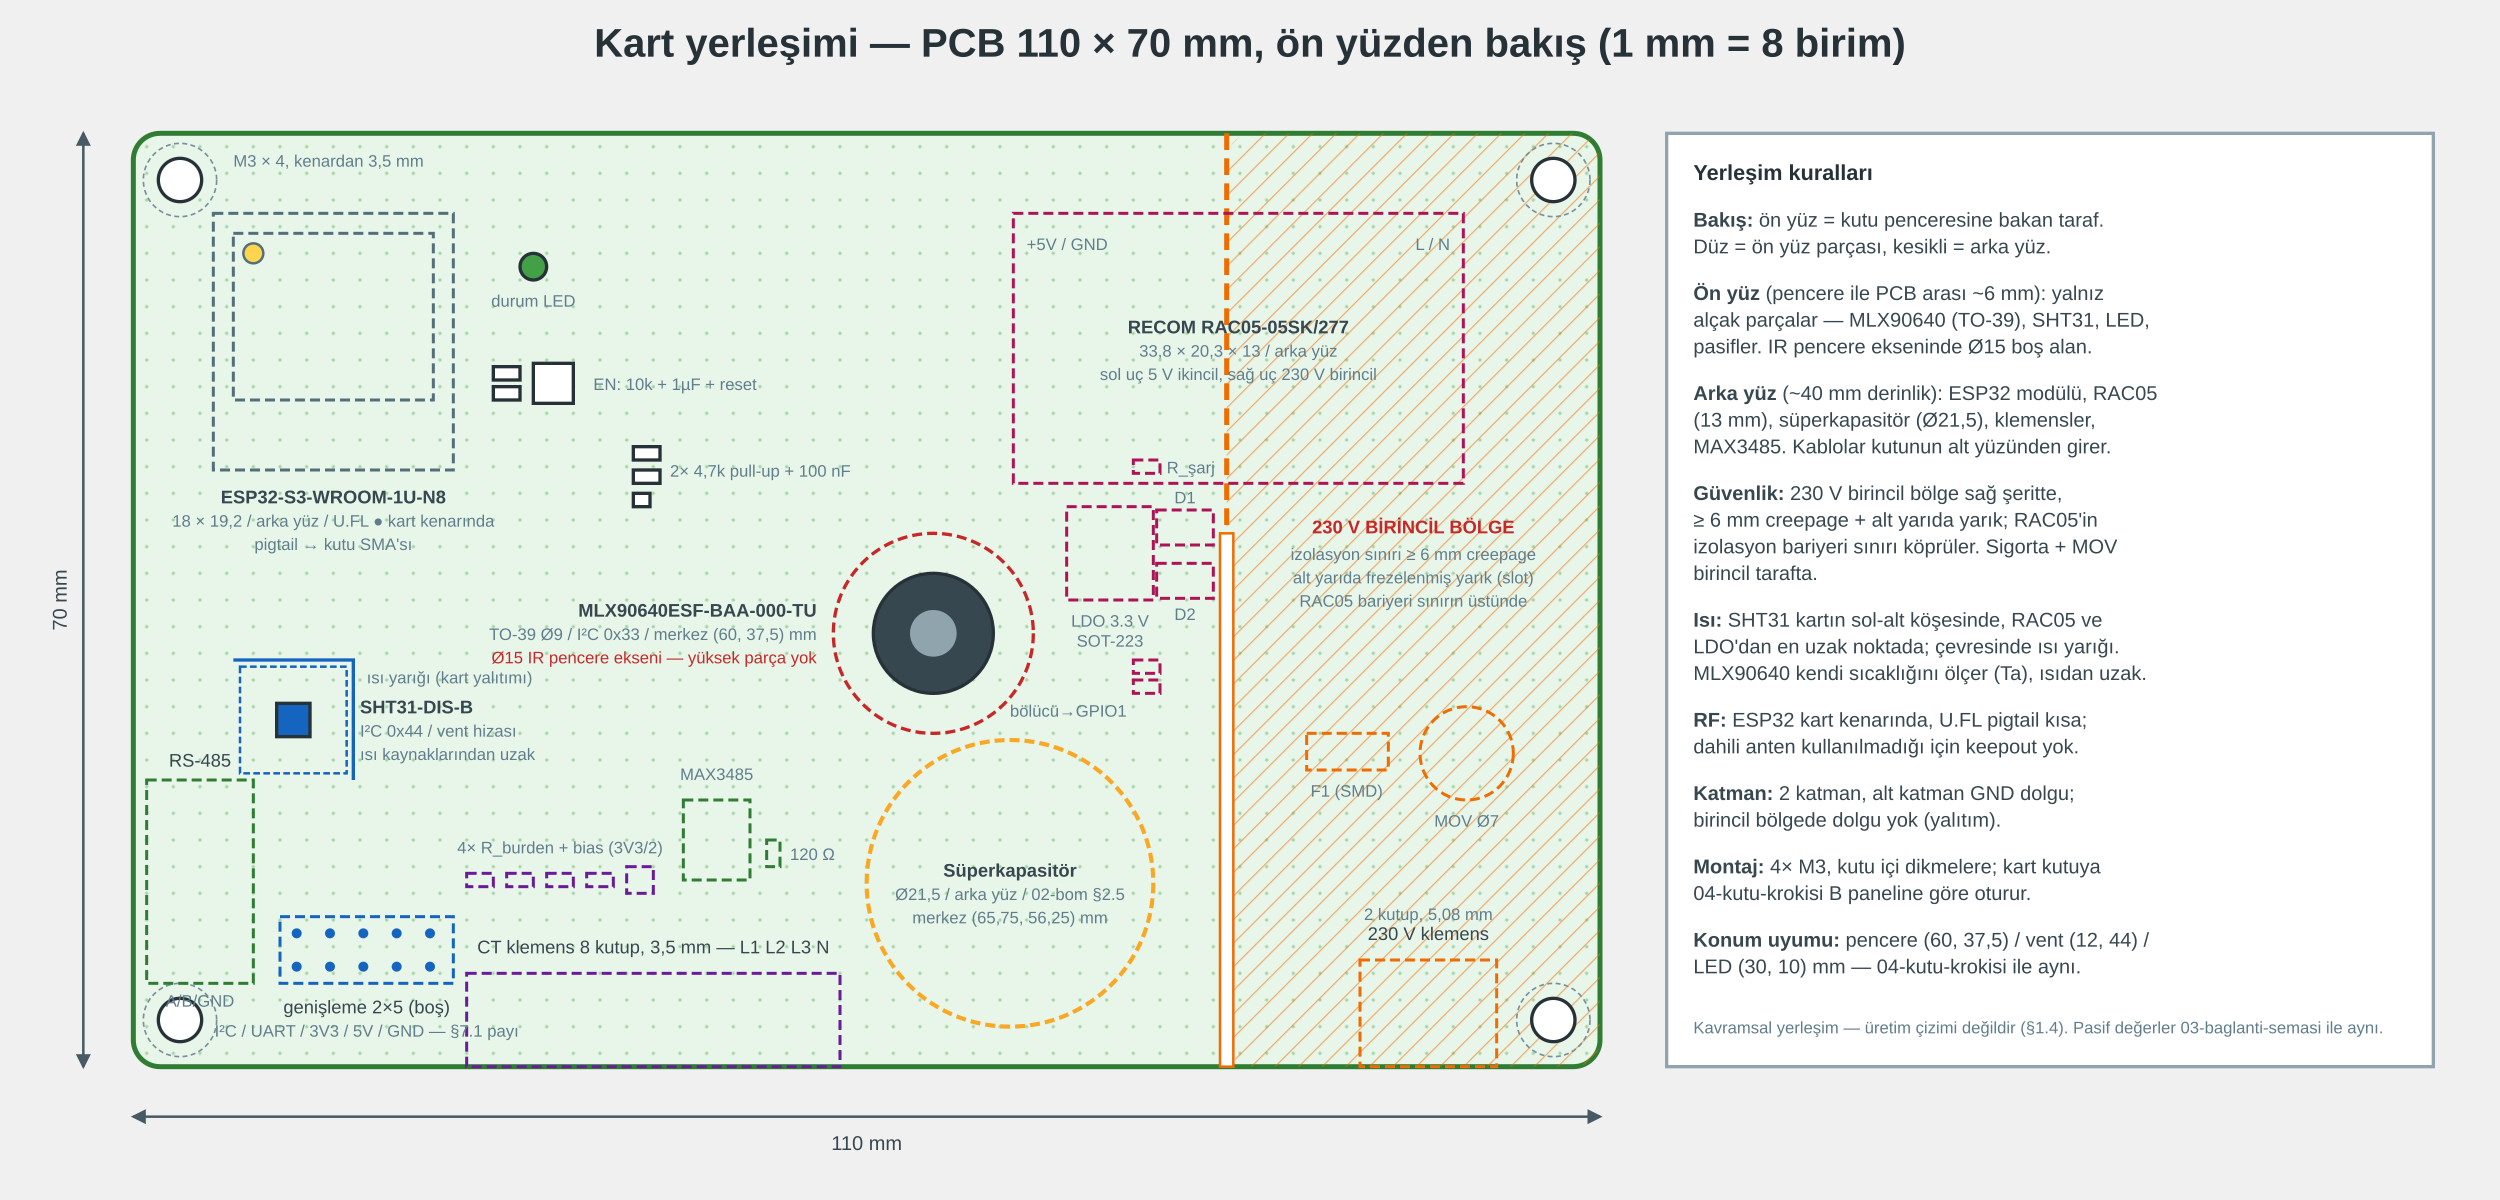
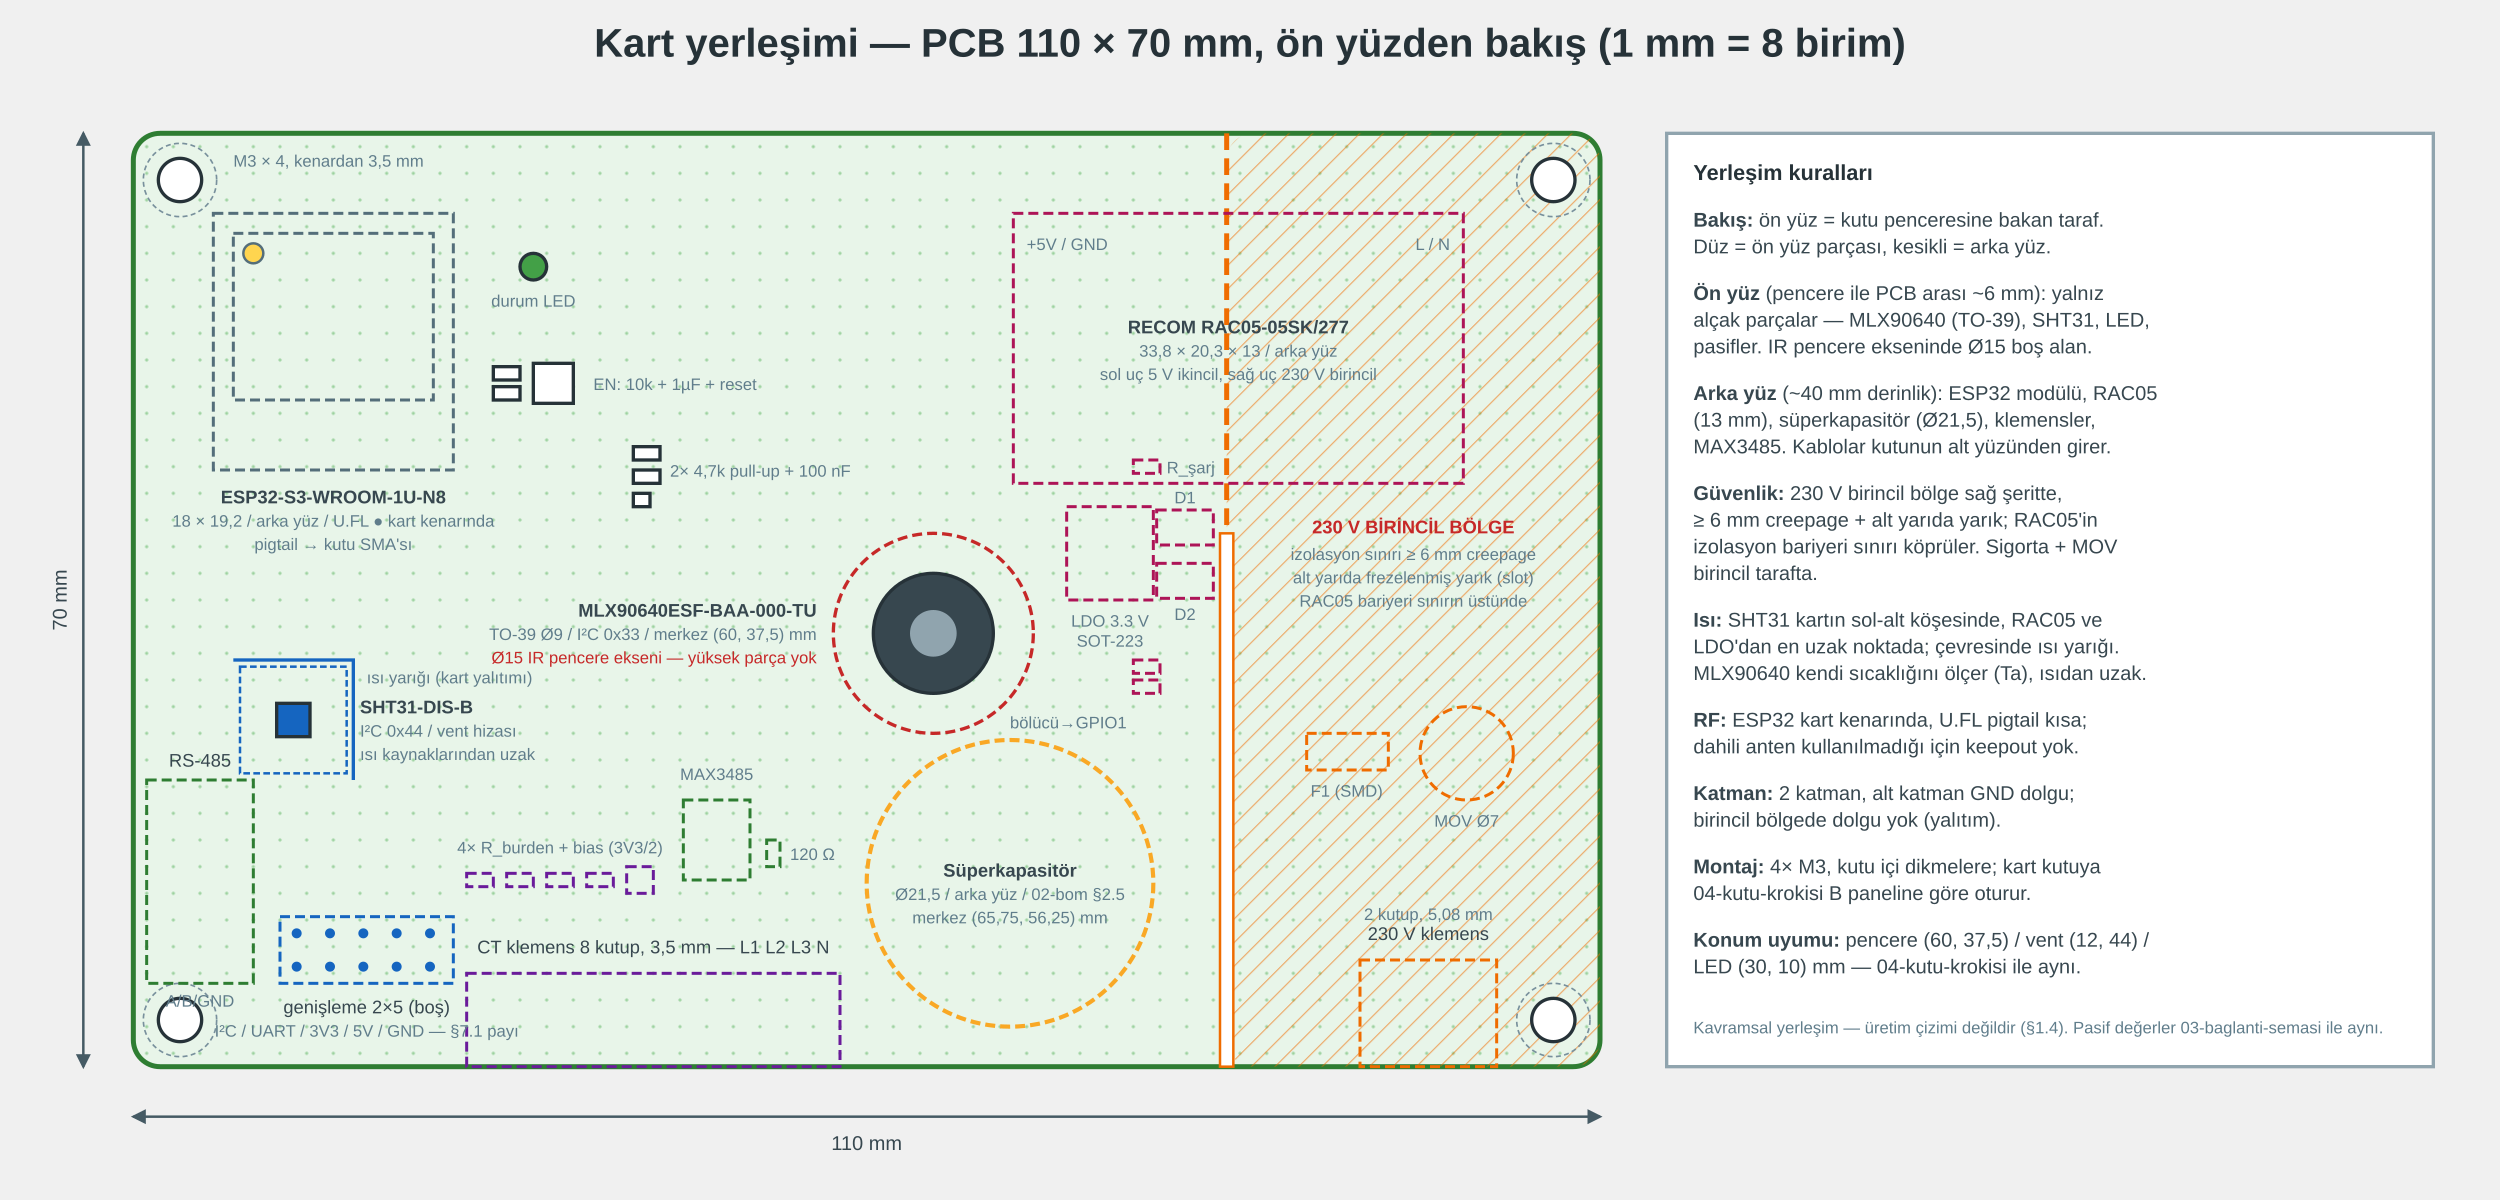
<svg xmlns="http://www.w3.org/2000/svg" viewBox="0 0 1500 720" width="100%" style="max-width:1200px;background:#fff;font-family:Arial,Helvetica,sans-serif;font-size:12px">
  <defs>
    <pattern id="pcb" width="16" height="16" patternUnits="userSpaceOnUse">
      <rect width="16" height="16" fill="#e8f5e9" />
      <circle cx="8" cy="8" r="1" fill="#a5d6a7" />
    </pattern>
    <pattern id="hv" width="10" height="10" patternTransform="rotate(45)" patternUnits="userSpaceOnUse">
      <line x1="0" y1="0" x2="0" y2="10" stroke="#ef6c00" stroke-width="1.5" opacity="0.5" />
    </pattern>
    <marker id="dim" markerWidth="10" markerHeight="10" refX="5" refY="3" orient="auto-start-reverse">
      <path d="M0,0 L6,3 L0,6 z" fill="#455a64" />
    </marker>
  </defs>
  <style>
    .front{fill:#fff;stroke:#263238;stroke-width:2}
    .back{fill:none;stroke:#546e7a;stroke-width:1.8;stroke-dasharray:6 3}
    .lbl{font-size:11px;fill:#37474f}
    .sub{font-size:10px;fill:#607d8b}
    .ttl{font-size:13px;font-weight:700;fill:#263238}
    .note{font-size:12px;fill:#37474f}
    .warn{fill:#c62828}
  </style>
  <text x="750" y="34" text-anchor="middle" font-size="24" font-weight="700" fill="#263238">Kart yerleşimi — PCB 110 × 70 mm, ön yüzden bakış (1 mm = 8 birim)</text>
  <g transform="translate(80,80)">
    <rect x="0" y="0" width="880" height="560" rx="16" fill="url(#pcb)" stroke="#2e7d32" stroke-width="3" />
    <rect x="656" y="0" width="224" height="560" rx="16" fill="url(#hv)" />
    <line x1="656" y1="0" x2="656" y2="560" stroke="#ef6c00" stroke-width="3" stroke-dasharray="10 5" />
    <rect x="652" y="240" width="8" height="320" fill="#fff" stroke="#ef6c00" stroke-width="1.5" />
    <text x="768" y="240" text-anchor="middle" class="lbl warn" font-weight="700">230 V BİRİNCİL BÖLGE</text>
    <text x="768" y="256" text-anchor="middle" class="sub">izolasyon sınırı ≥ 6 mm creepage</text>
    <text x="768" y="270" text-anchor="middle" class="sub">alt yarıda frezelenmiş yarık (slot)</text>
    <text x="768" y="284" text-anchor="middle" class="sub">RAC05 bariyeri sınırın üstünde</text>
    <g fill="#fff" stroke="#263238" stroke-width="2">
      <circle cx="28" cy="28" r="13" />
      <circle cx="852" cy="28" r="13" />
      <circle cx="28" cy="532" r="13" />
      <circle cx="852" cy="532" r="13" />
    </g>
    <g fill="none" stroke="#78909c" stroke-width="1" stroke-dasharray="3 2">
      <circle cx="28" cy="28" r="22" />
      <circle cx="852" cy="28" r="22" />
      <circle cx="28" cy="532" r="22" />
      <circle cx="852" cy="532" r="22" />
    </g>
    <text x="60" y="20" class="sub">M3 × 4, kenardan 3,5 mm</text>
    <circle cx="480" cy="300" r="60" fill="none" stroke="#c62828" stroke-width="2" stroke-dasharray="6 3" />
    <circle cx="480" cy="300" r="36" class="front" style="fill:#37474f" />
    <circle cx="480" cy="300" r="14" fill="#90a4ae" />
    <text x="410" y="290" text-anchor="end" class="lbl" font-weight="700">MLX90640ESF-BAA-000-TU</text>
    <text x="410" y="304" text-anchor="end" class="sub">TO-39 Ø9 / I²C 0x33 / merkez (60, 37,5) mm</text>
    <text x="410" y="318" text-anchor="end" class="sub warn">Ø15 IR pencere ekseni — yüksek parça yok</text>
    <rect x="300" y="188" width="16" height="8" class="front" />
    <rect x="300" y="202" width="16" height="8" class="front" />
    <rect x="300" y="216" width="10" height="8" class="front" />
    <text x="322" y="206" class="sub">2× 4,7k pull-up + 100 nF</text>
    <rect x="64" y="320" width="64" height="64" fill="none" stroke="#1565c0" stroke-width="1.5" stroke-dasharray="4 2" />
    <rect x="86" y="342" width="20" height="20" class="front" style="fill:#1565c0" />
    <text x="136" y="348" class="lbl" font-weight="700">SHT31-DIS-B</text>
    <text x="136" y="362" class="sub">I²C 0x44 / vent hizası</text>
    <text x="136" y="376" class="sub">ısı kaynaklarından uzak</text>
    <path d="M60 316 h72 v72" fill="none" stroke="#1565c0" stroke-width="2" />
    <text x="140" y="330" class="sub" fill="#1565c0">ısı yarığı (kart yalıtımı)</text>
    <circle cx="240" cy="80" r="8" class="front" style="fill:#43a047" />
    <text x="240" y="104" text-anchor="middle" class="sub">durum LED</text>
    <rect x="216" y="140" width="16" height="8" class="front" />
    <rect x="216" y="152" width="16" height="8" class="front" />
    <rect x="240" y="138" width="24" height="24" class="front" />
    <text x="276" y="154" class="sub">EN: 10k + 1µF + reset</text>
    <rect x="48" y="48" width="144" height="154" class="back" />
    <rect x="60" y="60" width="120" height="100" class="back" />
    <circle cx="72" cy="72" r="6" fill="#ffd54f" stroke="#546e7a" stroke-width="1.5" />
    <text x="120" y="222" text-anchor="middle" class="lbl" font-weight="700">ESP32-S3-WROOM-1U-N8</text>
    <text x="120" y="236" text-anchor="middle" class="sub">18 × 19,2 / arka yüz / U.FL ● kart kenarında</text>
    <text x="120" y="250" text-anchor="middle" class="sub">pigtail → kutu SMA'sı</text>
    <rect x="528" y="48" width="270" height="162" class="back" style="stroke:#ad1457" />
    <text x="663" y="120" text-anchor="middle" class="lbl" font-weight="700" fill="#ad1457">RECOM RAC05-05SK/277</text>
    <text x="663" y="134" text-anchor="middle" class="sub">33,8 × 20,3 × 13 / arka yüz</text>
    <text x="663" y="148" text-anchor="middle" class="sub">sol uç 5 V ikincil, sağ uç 230 V birincil</text>
    <text x="536" y="70" class="sub">+5V / GND</text>
    <text x="790" y="70" class="sub" text-anchor="end">L / N</text>
    <rect x="704" y="360" width="49" height="22" class="back" style="stroke:#ef6c00" />
    <text x="728" y="398" text-anchor="middle" class="sub">F1 (SMD)</text>
    <circle cx="800" cy="372" r="28" class="back" style="stroke:#ef6c00" />
    <text x="800" y="416" text-anchor="middle" class="sub">MOV Ø7</text>
    <rect x="736" y="496" width="82" height="64" class="back" style="stroke:#ef6c00" />
    <text x="777" y="484" text-anchor="middle" class="lbl">230 V klemens</text>
    <text x="777" y="472" text-anchor="middle" class="sub">2 kutup, 5,08 mm</text>
    <rect x="560" y="224" width="52" height="56" class="back" style="stroke:#ad1457" />
    <text x="586" y="296" text-anchor="middle" class="sub">LDO 3.3 V</text>
    <text x="586" y="308" text-anchor="middle" class="sub">SOT-223</text>
    <rect x="614" y="226" width="34" height="21" class="back" style="stroke:#ad1457" />
    <text x="631" y="222" text-anchor="middle" class="sub">D1</text>
    <rect x="614" y="258" width="34" height="21" class="back" style="stroke:#ad1457" />
    <text x="631" y="292" text-anchor="middle" class="sub">D2</text>
    <rect x="600" y="196" width="16" height="8" class="back" style="stroke:#ad1457" />
    <text x="620" y="204" class="sub">R_şarj</text>
    <rect x="600" y="316" width="16" height="8" class="back" style="stroke:#ad1457" />
    <rect x="600" y="328" width="16" height="8" class="back" style="stroke:#ad1457" />
-     <text x="596" y="350" text-anchor="end" class="sub">bölücü→GPIO1</text>
+     <text x="596" y="357" text-anchor="end" class="sub">bölücü→GPIO1</text>
    <circle cx="526" cy="450" r="86" class="back" style="stroke:#f9a825;stroke-width:2.5" />
    <text x="526" y="446" text-anchor="middle" class="lbl" font-weight="700" fill="#f57f17">Süperkapasitör</text>
    <text x="526" y="460" text-anchor="middle" class="sub">Ø21,5 / arka yüz / 02-bom §2.5</text>
    <text x="526" y="474" text-anchor="middle" class="sub">merkez (65,75, 56,25) mm</text>
    <rect x="330" y="400" width="40" height="48" class="back" style="stroke:#2e7d32" />
    <text x="350" y="388" text-anchor="middle" class="sub">MAX3485</text>
    <rect x="380" y="424" width="8" height="16" class="back" style="stroke:#2e7d32" />
    <text x="394" y="436" class="sub">120 Ω</text>
    <rect x="8" y="388" width="64" height="122" class="back" style="stroke:#2e7d32" />
    <text x="40" y="380" text-anchor="middle" class="lbl" fill="#2e7d32">RS-485</text>
    <text x="40" y="524" text-anchor="middle" class="sub" fill="#2e7d32">A/B/GND</text>
    <g class="back" style="stroke:#6a1b9a">
      <rect x="200" y="444" width="16" height="8" />
      <rect x="224" y="444" width="16" height="8" />
      <rect x="248" y="444" width="16" height="8" />
      <rect x="272" y="444" width="16" height="8" />
      <rect x="296" y="440" width="16" height="16" />
    </g>
    <text x="256" y="432" text-anchor="middle" class="sub" fill="#6a1b9a">4× R_burden + bias (3V3/2)</text>
    <rect x="200" y="504" width="224" height="56" class="back" style="stroke:#6a1b9a" />
    <text x="312" y="492" text-anchor="middle" class="lbl">CT klemens 8 kutup, 3,5 mm — L1 L2 L3 N</text>
    <rect x="88" y="470" width="104" height="40" class="back" style="stroke:#1565c0" />
    <g fill="#1565c0">
      <circle cx="98" cy="480" r="3" />
      <circle cx="118" cy="480" r="3" />
      <circle cx="138" cy="480" r="3" />
      <circle cx="158" cy="480" r="3" />
      <circle cx="178" cy="480" r="3" />
      <circle cx="98" cy="500" r="3" />
      <circle cx="118" cy="500" r="3" />
      <circle cx="138" cy="500" r="3" />
      <circle cx="158" cy="500" r="3" />
      <circle cx="178" cy="500" r="3" />
    </g>
    <text x="140" y="528" text-anchor="middle" class="lbl" fill="#1565c0">genişleme 2×5 (boş)</text>
    <text x="140" y="542" text-anchor="middle" class="sub">I²C / UART / 3V3 / 5V / GND — §7.1 payı</text>
    <line x1="0" y1="590" x2="880" y2="590" stroke="#455a64" stroke-width="1.5" marker-start="url(#dim)" marker-end="url(#dim)" />
    <text x="440" y="610" text-anchor="middle" class="note">110 mm</text>
    <line x1="-30" y1="0" x2="-30" y2="560" stroke="#455a64" stroke-width="1.5" marker-start="url(#dim)" marker-end="url(#dim)" />
    <text x="-40" y="280" text-anchor="middle" class="note" transform="rotate(-90 -40 280)">70 mm</text>
  </g>
  <g transform="translate(1000,80)">
    <rect x="0" y="0" width="460" height="560" fill="#fff" stroke="#90a4ae" stroke-width="2" />
    <text x="16" y="28" class="ttl">Yerleşim kuralları</text>
    <g class="note">
      <text x="16" y="56">
        <tspan font-weight="700">Bakış:</tspan> ön yüz = kutu penceresine bakan taraf.</text>
      <text x="16" y="72">Düz = ön yüz parçası, kesikli = arka yüz.</text>
      <text x="16" y="100">
        <tspan font-weight="700">Ön yüz</tspan> (pencere ile PCB arası ~6 mm): yalnız</text>
      <text x="16" y="116">alçak parçalar — MLX90640 (TO-39), SHT31, LED,</text>
      <text x="16" y="132">pasifler. IR pencere ekseninde Ø15 boş alan.</text>
      <text x="16" y="160">
        <tspan font-weight="700">Arka yüz</tspan> (~40 mm derinlik): ESP32 modülü, RAC05</text>
      <text x="16" y="176">(13 mm), süperkapasitör (Ø21,5), klemensler,</text>
      <text x="16" y="192">MAX3485. Kablolar kutunun alt yüzünden girer.</text>
      <text x="16" y="220">
        <tspan font-weight="700">Güvenlik:</tspan> 230 V birincil bölge sağ şeritte,</text>
      <text x="16" y="236">≥ 6 mm creepage + alt yarıda yarık; RAC05'in</text>
      <text x="16" y="252">izolasyon bariyeri sınırı köprüler. Sigorta + MOV</text>
      <text x="16" y="268">birincil tarafta.</text>
      <text x="16" y="296">
        <tspan font-weight="700">Isı:</tspan> SHT31 kartın sol-alt köşesinde, RAC05 ve</text>
      <text x="16" y="312">LDO'dan en uzak noktada; çevresinde ısı yarığı.</text>
      <text x="16" y="328">MLX90640 kendi sıcaklığını ölçer (Ta), ısıdan uzak.</text>
      <text x="16" y="356">
        <tspan font-weight="700">RF:</tspan> ESP32 kart kenarında, U.FL pigtail kısa;</text>
      <text x="16" y="372">dahili anten kullanılmadığı için keepout yok.</text>
      <text x="16" y="400">
        <tspan font-weight="700">Katman:</tspan> 2 katman, alt katman GND dolgu;</text>
      <text x="16" y="416">birincil bölgede dolgu yok (yalıtım).</text>
      <text x="16" y="444">
        <tspan font-weight="700">Montaj:</tspan> 4× M3, kutu içi dikmelere; kart kutuya</text>
      <text x="16" y="460">04-kutu-krokisi B paneline göre oturur.</text>
      <text x="16" y="488">
        <tspan font-weight="700">Konum uyumu:</tspan> pencere (60, 37,5) / vent (12, 44) /</text>
      <text x="16" y="504">LED (30, 10) mm — 04-kutu-krokisi ile aynı.</text>
    </g>
    <text x="16" y="540" class="sub">Kavramsal yerleşim — üretim çizimi değildir (§1.4). Pasif değerler 03-baglanti-semasi ile aynı.</text>
  </g>
</svg>
